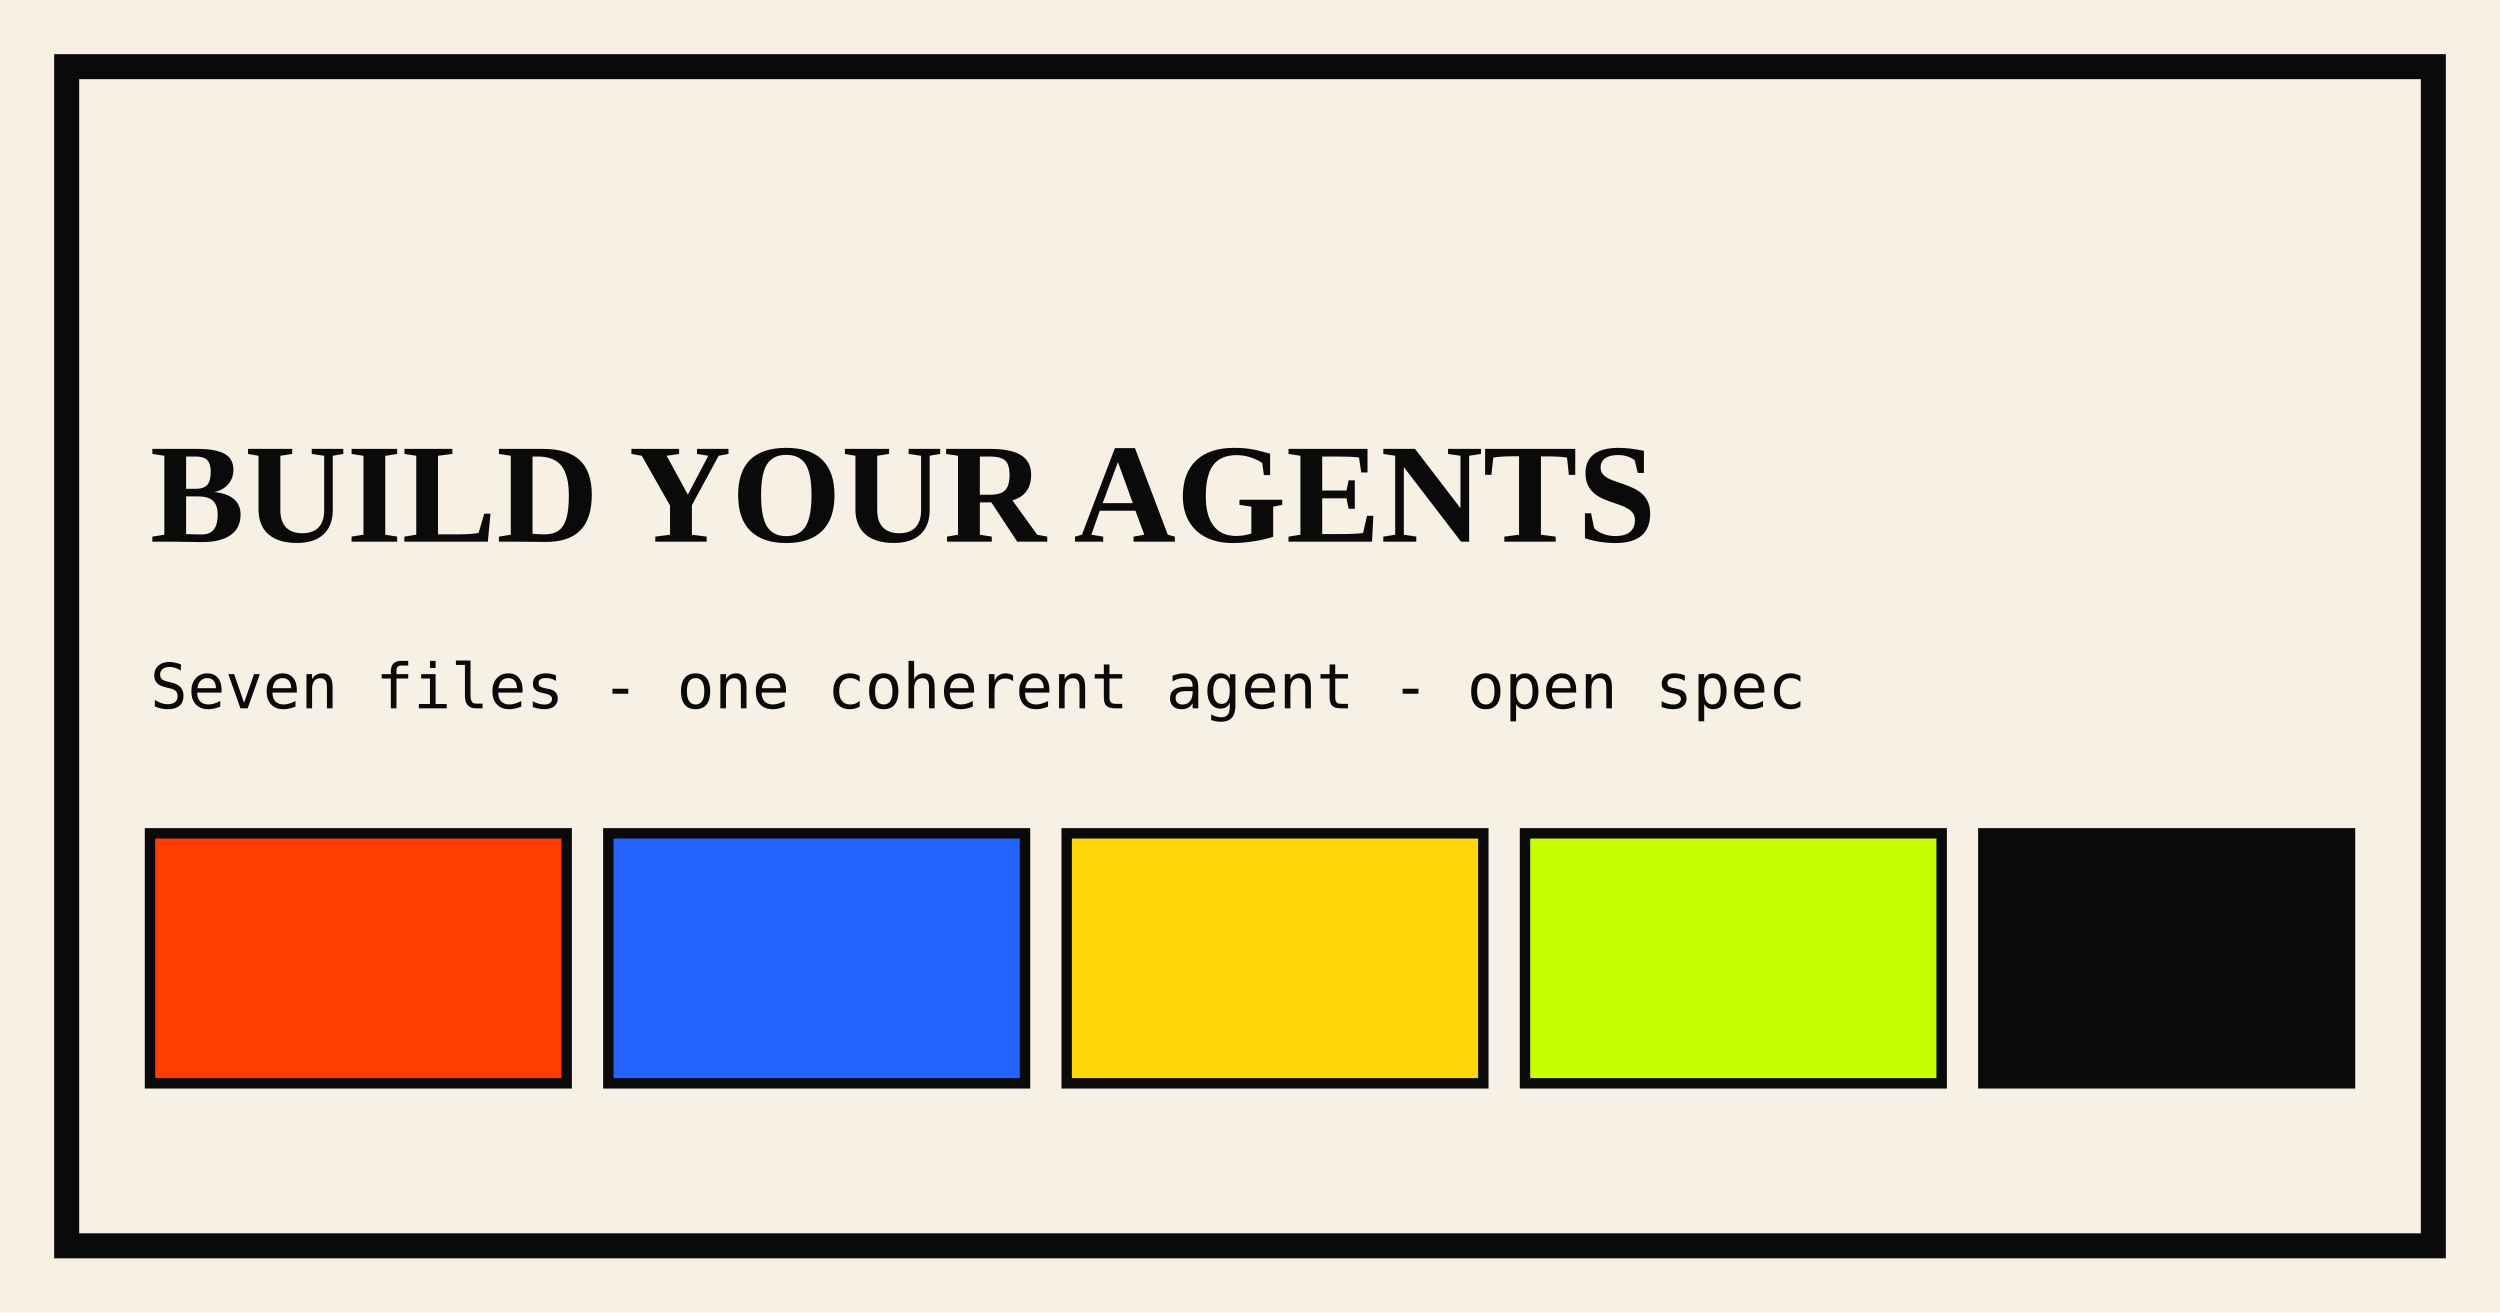
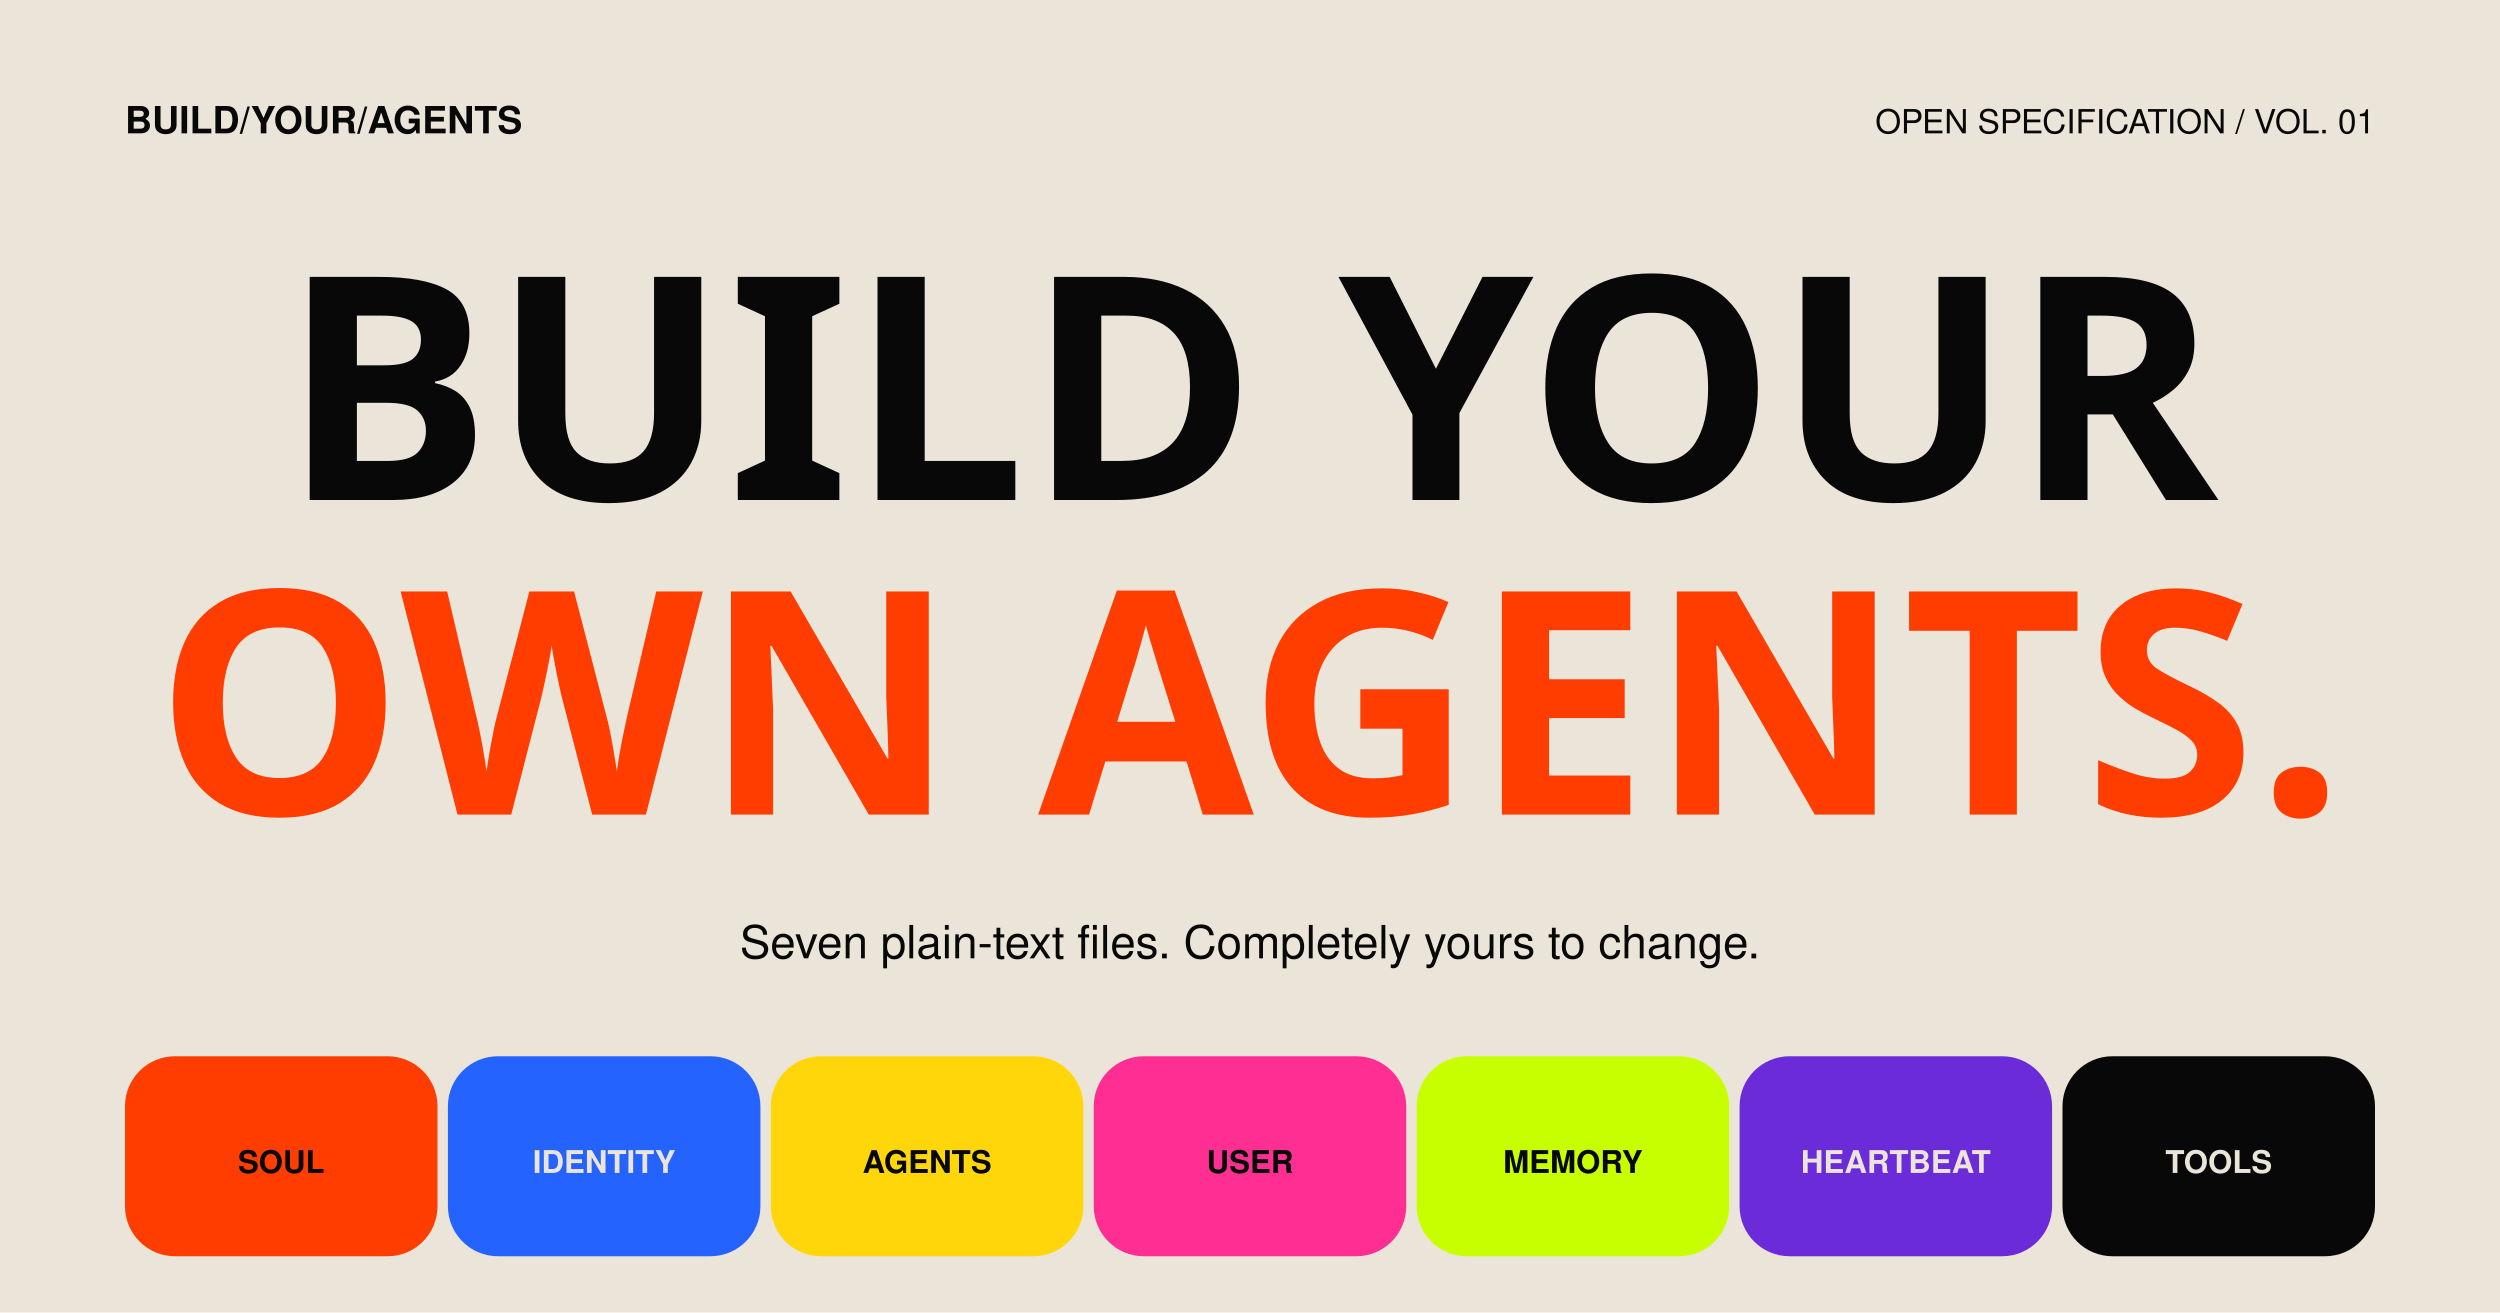
<svg xmlns="http://www.w3.org/2000/svg" viewBox="0 0 1200 630" width="1200" height="630">
-   <rect width="1200" height="630" fill="#f6f1e4" />
-   <rect x="32" y="32" width="1136" height="566" fill="none" stroke="#0a0a0a" stroke-width="12" />
-   <text x="72" y="260" fill="#0a0a0a" font-family="Georgia, Times New Roman, serif" font-size="68" font-weight="700">BUILD YOUR AGENTS</text>
-   <text x="72" y="340" fill="#0a0a0a" font-family="ui-monospace, Menlo, monospace" font-size="30">Seven files - one coherent agent - open spec</text>
-   <rect x="72" y="400" width="200" height="120" fill="#ff3d00" stroke="#0a0a0a" stroke-width="5" />
-   <rect x="292" y="400" width="200" height="120" fill="#2563ff" stroke="#0a0a0a" stroke-width="5" />
-   <rect x="512" y="400" width="200" height="120" fill="#ffd60a" stroke="#0a0a0a" stroke-width="5" />
-   <rect x="732" y="400" width="200" height="120" fill="#c8ff00" stroke="#0a0a0a" stroke-width="5" />
-   <rect x="952" y="400" width="176" height="120" fill="#0a0a0a" stroke="#0a0a0a" stroke-width="5" />
+   <rect width="1200" height="630" fill="#ebe4d8" />
+   <text x="60" y="64" fill="#080808" font-family="Helvetica,Arial,sans-serif" font-size="18" font-weight="700">BUILD/YOUR/AGENTS</text>
+   <text x="1140" y="64" text-anchor="end" fill="#080808" font-family="Helvetica,Arial,sans-serif" font-size="16">OPEN SPECIFICATION / VOL. 01</text>
+   <text x="600" y="240" text-anchor="middle" fill="#080808" font-family="Impact,Arial Black,sans-serif" font-size="150" font-weight="900" textLength="920" lengthAdjust="spacingAndGlyphs">BUILD YOUR</text>
+   <text x="600" y="391" text-anchor="middle" fill="#ff3d00" font-family="Impact,Arial Black,sans-serif" font-size="150" font-weight="900" textLength="1040" lengthAdjust="spacingAndGlyphs">OWN AGENTS.</text>
+   <text x="600" y="460" text-anchor="middle" fill="#080808" font-family="Helvetica,Arial,sans-serif" font-size="22">Seven plain-text files. Completely yours to change.</text>
+   <g transform="translate(60 507)">
+     <rect width="150" height="96" rx="24" fill="#ff3d00" />
+     <rect x="155" width="150" height="96" rx="24" fill="#2563ff" />
+     <rect x="310" width="150" height="96" rx="24" fill="#ffd60a" />
+     <rect x="465" width="150" height="96" rx="24" fill="#ff2e93" />
+     <rect x="620" width="150" height="96" rx="24" fill="#c8ff00" />
+     <rect x="775" width="150" height="96" rx="24" fill="#6c2bd9" />
+     <rect x="930" width="150" height="96" rx="24" fill="#080808" />
+     <g font-family="Helvetica,Arial,sans-serif" font-size="15" font-weight="700" text-anchor="middle">
+       <text x="75" y="56" fill="#080808">SOUL</text>
+       <text x="230" y="56" fill="#ebe4d8">IDENTITY</text>
+       <text x="385" y="56" fill="#080808">AGENTS</text>
+       <text x="540" y="56" fill="#080808">USER</text>
+       <text x="695" y="56" fill="#080808">MEMORY</text>
+       <text x="850" y="56" fill="#ebe4d8">HEARTBEAT</text>
+       <text x="1005" y="56" fill="#ebe4d8">TOOLS</text>
+     </g>
+   </g>
</svg>
